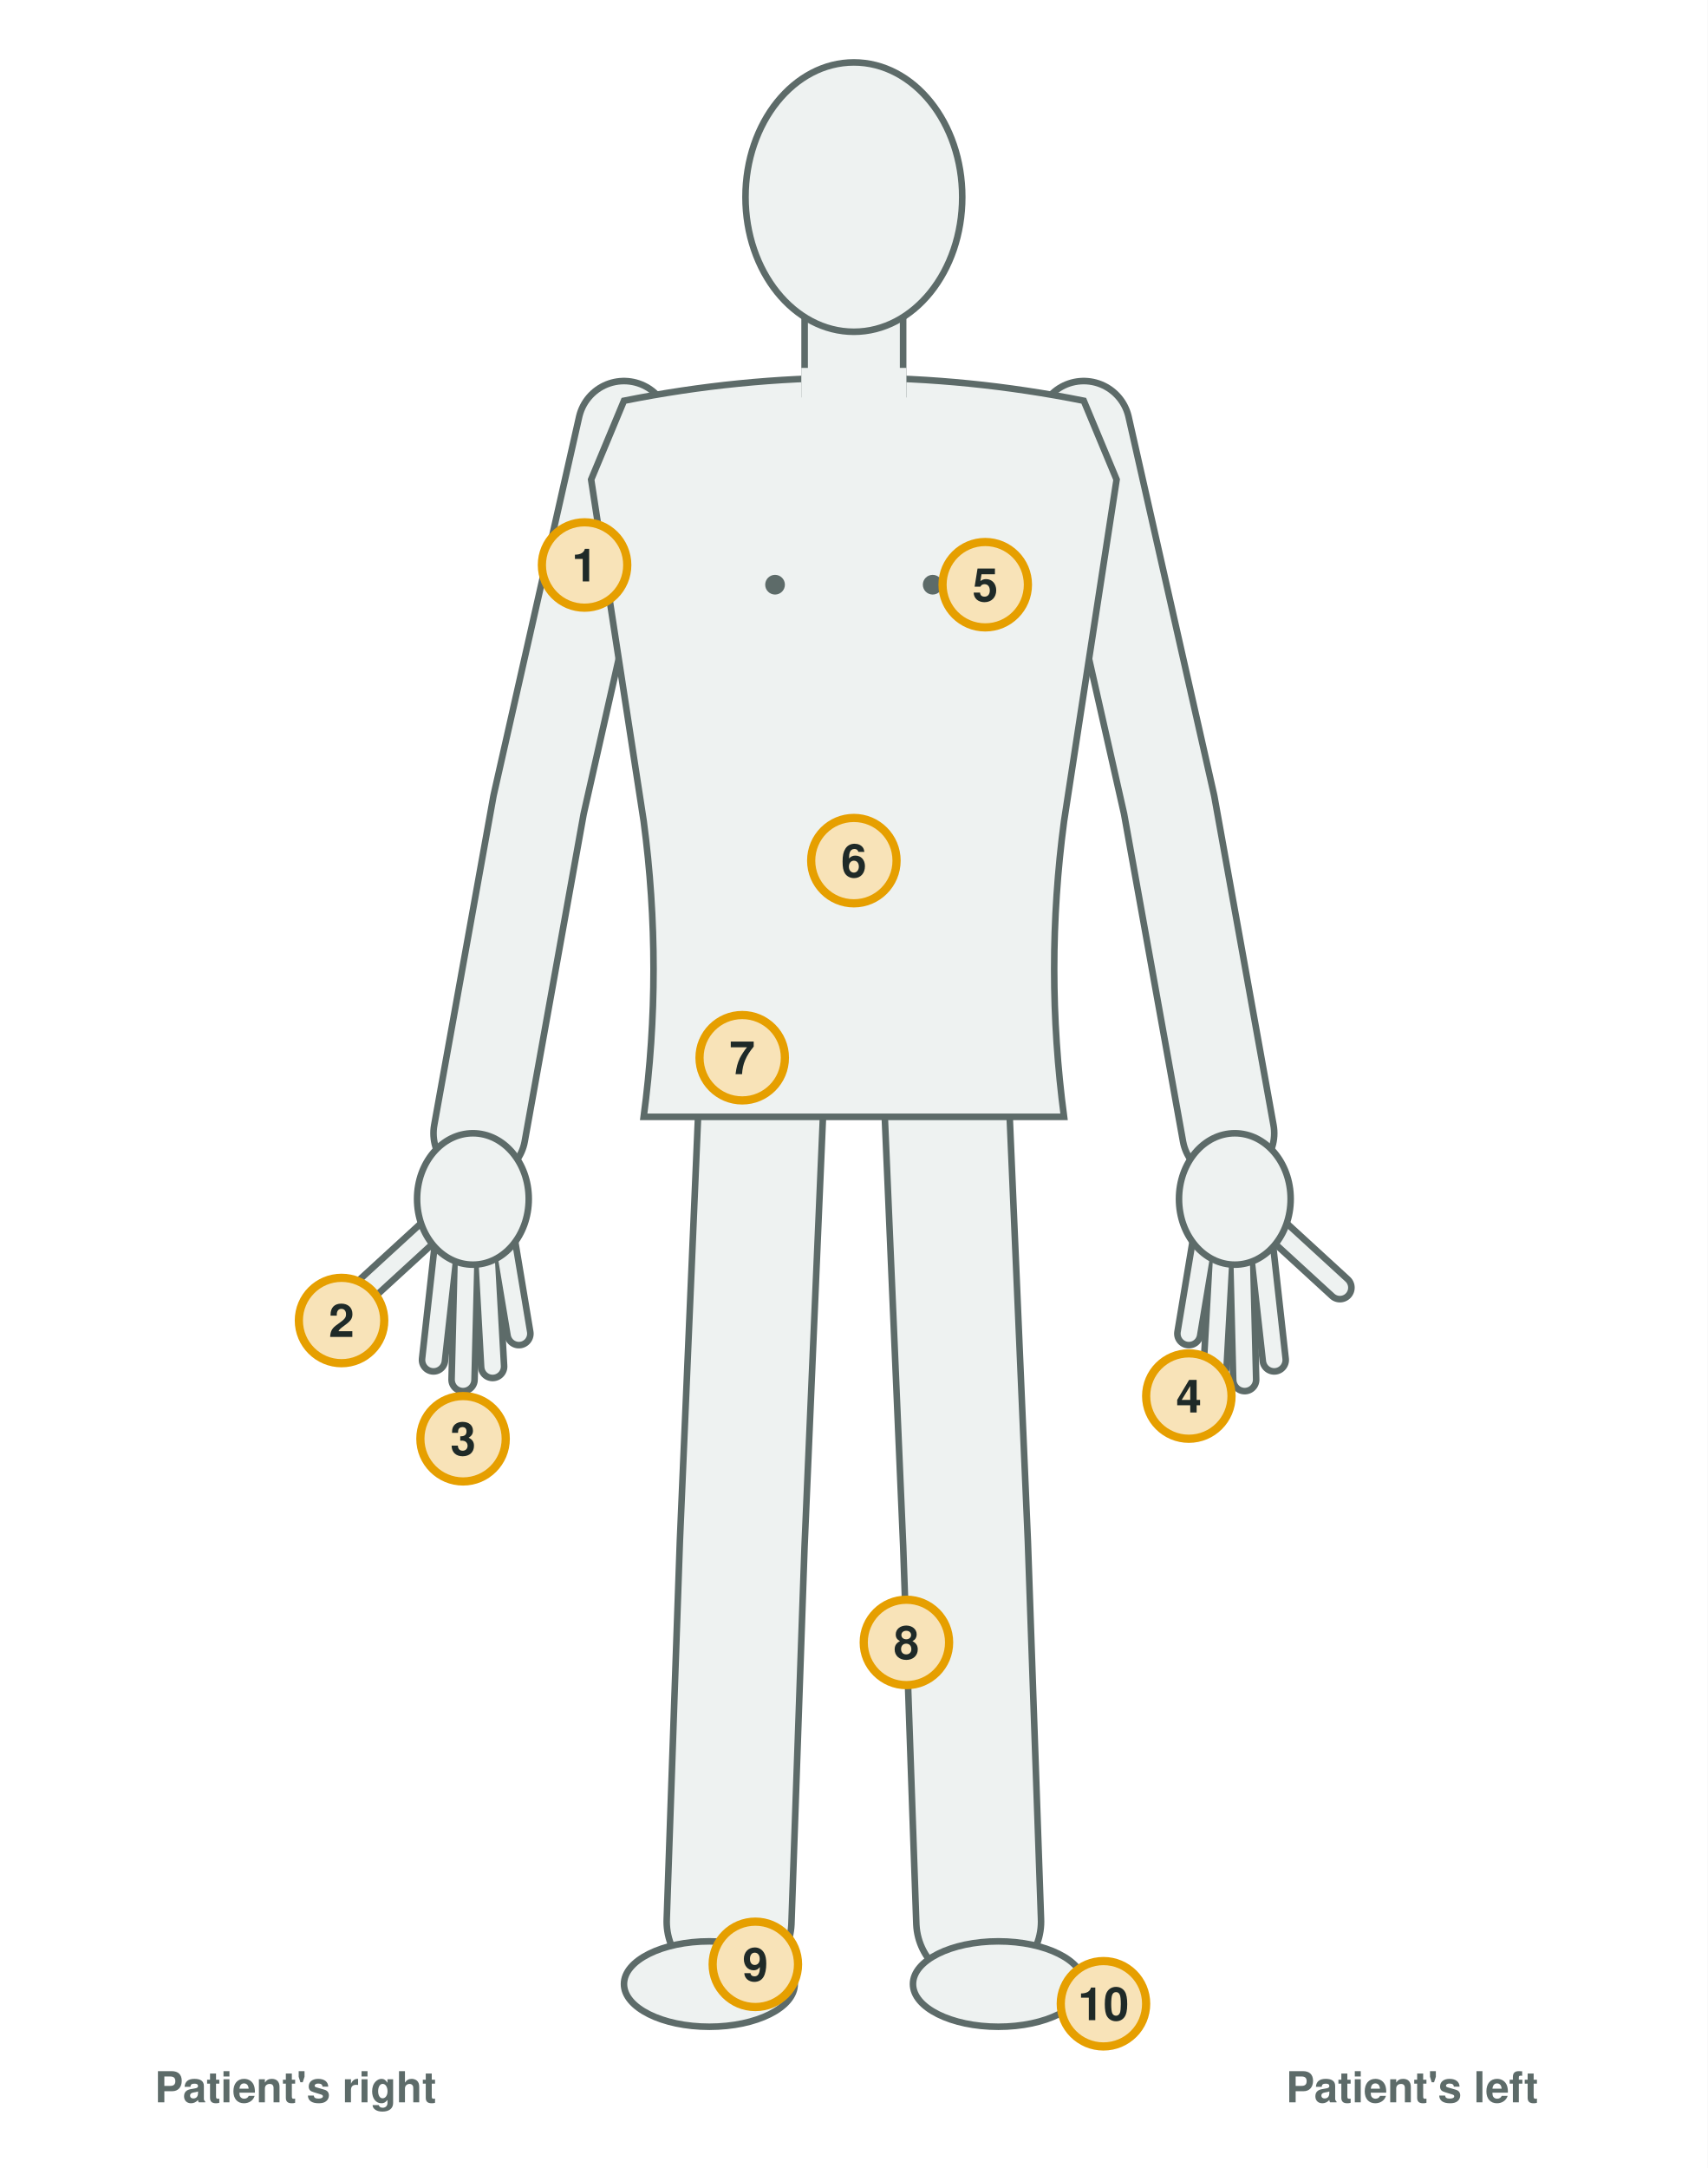
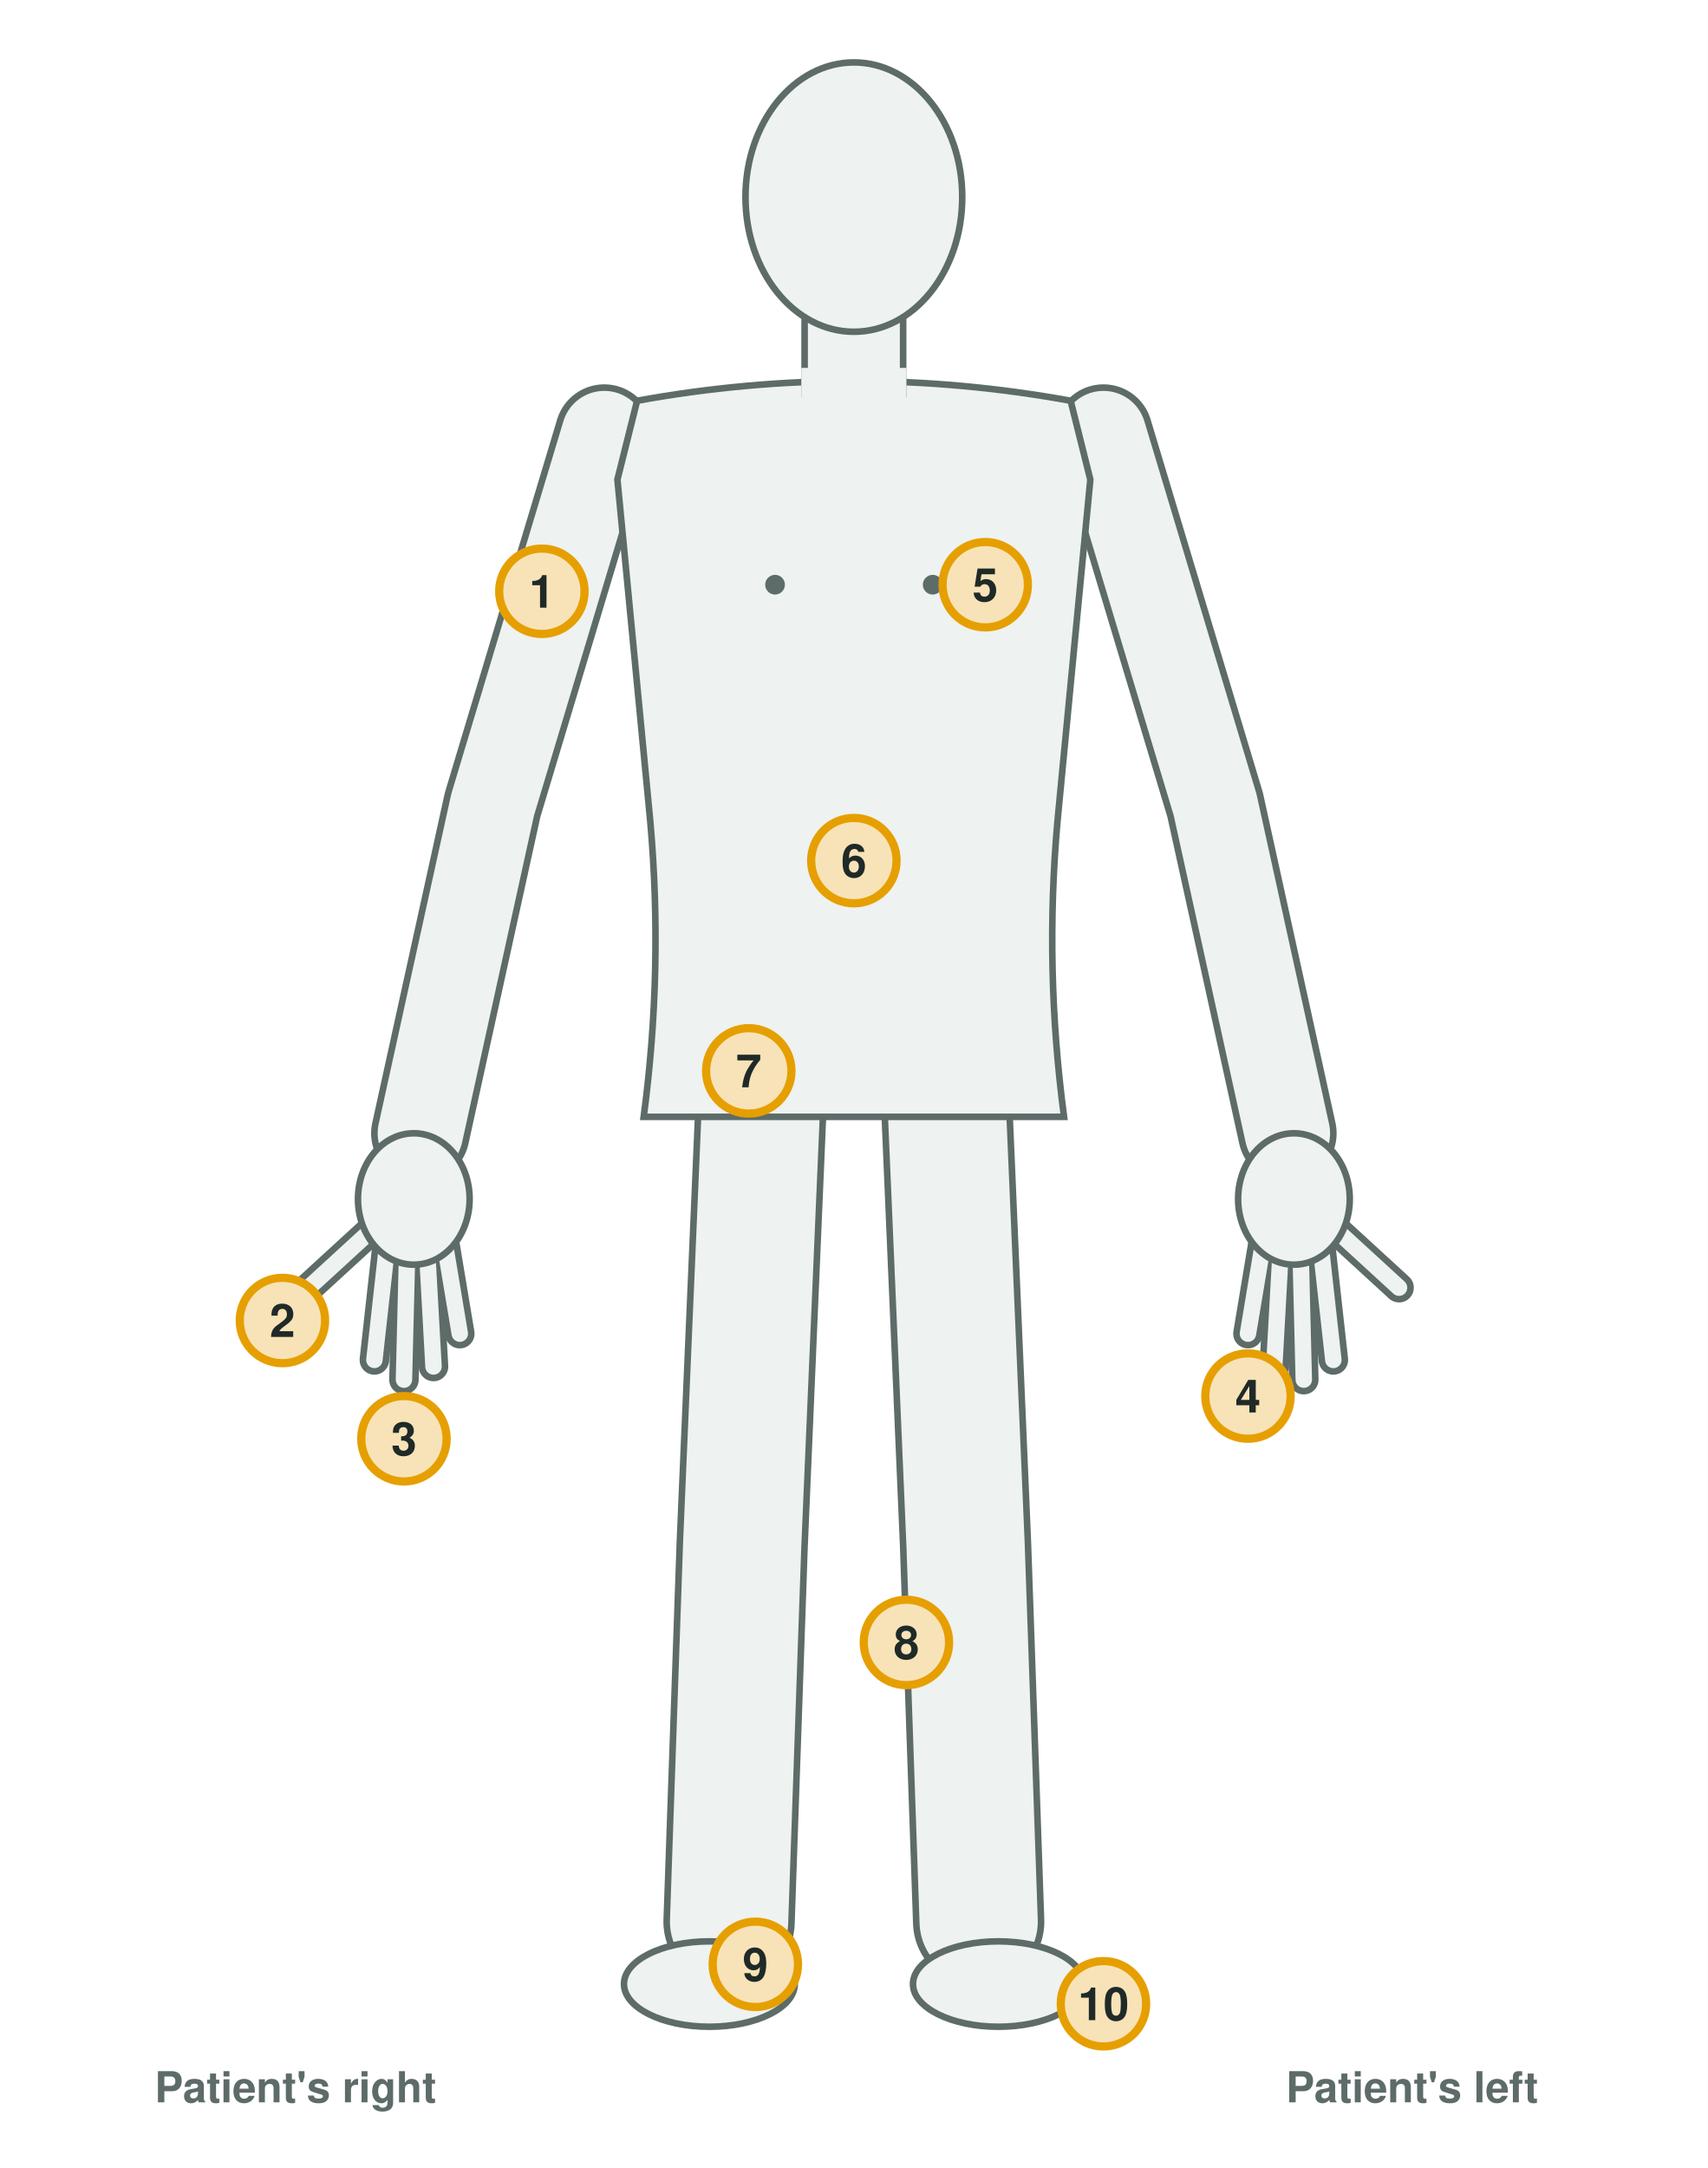
<svg xmlns="http://www.w3.org/2000/svg" viewBox="0 0 520 660" width="520" height="660" role="img" aria-label="Front view of a body outline in anatomical position, palms facing forward, with ten numbered markers on dermatome landmarks. 1: skin over the outer side of the right upper arm. 2: the tip of the right thumb. 3: the tip of the right middle finger. 4: the tip of the left little finger. 5: the chest at the level of the nipples. 6: the navel. 7: the right groin. 8: the inner side of the left leg just below the knee. 9: the top of the right foot near the big toe. 10: the outer edge of the left foot near the little toe.">
  <rect x="0" y="0" width="520" height="660" fill="#FFFFFF" />
  <g fill="none" stroke-linecap="round" stroke-linejoin="round">
-     <polyline points="190,130 164,245 146,345" stroke="#5D6B69" stroke-width="30" />
-     <polyline points="330,130 356,245 374,345" stroke="#5D6B69" stroke-width="30" />
+     <polyline points="184,132 150,245 128,345" stroke="#5D6B69" stroke-width="30" />
+     <polyline points="336,132 370,245 392,345" stroke="#5D6B69" stroke-width="30" />
    <polyline points="232,330 226,470 222,585" stroke="#5D6B69" stroke-width="40" />
    <polyline points="288,330 294,470 298,585" stroke="#5D6B69" stroke-width="40" />
-     <polyline points="190,130 164,245 146,345" stroke="#EEF2F1" stroke-width="26" />
-     <polyline points="330,130 356,245 374,345" stroke="#EEF2F1" stroke-width="26" />
+     <polyline points="184,132 150,245 128,345" stroke="#EEF2F1" stroke-width="26" />
+     <polyline points="336,132 370,245 392,345" stroke="#EEF2F1" stroke-width="26" />
    <polyline points="232,330 226,470 222,585" stroke="#EEF2F1" stroke-width="36" />
    <polyline points="288,330 294,470 298,585" stroke="#EEF2F1" stroke-width="36" />
    <g stroke="#5D6B69" stroke-width="9">
-       <line x1="136" y1="370" x2="112" y2="392" />
-       <line x1="136" y1="378" x2="132" y2="414" />
-       <line x1="142" y1="380" x2="141" y2="420" />
-       <line x1="148" y1="380" x2="150" y2="416" />
-       <line x1="153" y1="376" x2="158" y2="406" />
-       <line x1="384" y1="370" x2="408" y2="392" />
-       <line x1="384" y1="378" x2="388" y2="414" />
-       <line x1="378" y1="380" x2="379" y2="420" />
-       <line x1="372" y1="380" x2="370" y2="416" />
-       <line x1="367" y1="376" x2="362" y2="406" />
+       <line x1="118" y1="370" x2="94" y2="392" />
+       <line x1="118" y1="378" x2="114" y2="414" />
+       <line x1="124" y1="380" x2="123" y2="420" />
+       <line x1="130" y1="380" x2="132" y2="416" />
+       <line x1="135" y1="376" x2="140" y2="406" />
+       <line x1="402" y1="370" x2="426" y2="392" />
+       <line x1="402" y1="378" x2="406" y2="414" />
+       <line x1="396" y1="380" x2="397" y2="420" />
+       <line x1="390" y1="380" x2="388" y2="416" />
+       <line x1="385" y1="376" x2="380" y2="406" />
    </g>
    <g stroke="#EEF2F1" stroke-width="5">
-       <line x1="136" y1="370" x2="112" y2="392" />
-       <line x1="136" y1="378" x2="132" y2="414" />
-       <line x1="142" y1="380" x2="141" y2="420" />
-       <line x1="148" y1="380" x2="150" y2="416" />
-       <line x1="153" y1="376" x2="158" y2="406" />
-       <line x1="384" y1="370" x2="408" y2="392" />
-       <line x1="384" y1="378" x2="388" y2="414" />
-       <line x1="378" y1="380" x2="379" y2="420" />
-       <line x1="372" y1="380" x2="370" y2="416" />
-       <line x1="367" y1="376" x2="362" y2="406" />
+       <line x1="118" y1="370" x2="94" y2="392" />
+       <line x1="118" y1="378" x2="114" y2="414" />
+       <line x1="124" y1="380" x2="123" y2="420" />
+       <line x1="130" y1="380" x2="132" y2="416" />
+       <line x1="135" y1="376" x2="140" y2="406" />
+       <line x1="402" y1="370" x2="426" y2="392" />
+       <line x1="402" y1="378" x2="406" y2="414" />
+       <line x1="396" y1="380" x2="397" y2="420" />
+       <line x1="390" y1="380" x2="388" y2="416" />
+       <line x1="385" y1="376" x2="380" y2="406" />
    </g>
  </g>
-   <ellipse cx="144" cy="365" rx="17" ry="20" fill="#EEF2F1" stroke="#5D6B69" stroke-width="2" />
-   <ellipse cx="376" cy="365" rx="17" ry="20" fill="#EEF2F1" stroke="#5D6B69" stroke-width="2" />
+   <ellipse cx="126" cy="365" rx="17" ry="20" fill="#EEF2F1" stroke="#5D6B69" stroke-width="2" />
+   <ellipse cx="394" cy="365" rx="17" ry="20" fill="#EEF2F1" stroke="#5D6B69" stroke-width="2" />
  <ellipse cx="216" cy="604" rx="26" ry="13" fill="#EEF2F1" stroke="#5D6B69" stroke-width="2" />
  <ellipse cx="304" cy="604" rx="26" ry="13" fill="#EEF2F1" stroke="#5D6B69" stroke-width="2" />
-   <path d="M190 122 Q260 108 330 122 L340 146 L324 250 Q318 295 324 340 L196 340 Q202 295 196 250 L180 146 Z" fill="#EEF2F1" stroke="#5D6B69" stroke-width="2" />
+   <path d="M194 122 Q260 110 326 122 L332 146 L322 250 Q318 295 324 340 L196 340 Q202 295 198 250 L188 146 Z" fill="#EEF2F1" stroke="#5D6B69" stroke-width="2" />
  <rect x="245" y="96" width="30" height="24" fill="#EEF2F1" stroke="#5D6B69" stroke-width="2" />
  <ellipse cx="260" cy="60" rx="33" ry="41" fill="#EEF2F1" stroke="#5D6B69" stroke-width="2" />
  <rect x="244" y="112" width="32" height="14" fill="#EEF2F1" />
  <circle cx="236" cy="178" r="3" fill="#5D6B69" />
  <circle cx="284" cy="178" r="3" fill="#5D6B69" />
  <g font-family="Helvetica, Arial, sans-serif" font-size="14" font-weight="800" text-anchor="middle">
    <g fill="#F8E3B8" stroke="#E69F00" stroke-width="2.5">
-       <circle cx="178" cy="172" r="13" />
-       <circle cx="104" cy="402" r="13" />
-       <circle cx="141" cy="438" r="13" />
-       <circle cx="362" cy="425" r="13" />
+       <circle cx="165" cy="180" r="13" />
+       <circle cx="86" cy="402" r="13" />
+       <circle cx="123" cy="438" r="13" />
+       <circle cx="380" cy="425" r="13" />
      <circle cx="300" cy="178" r="13" />
      <circle cx="260" cy="262" r="13" />
-       <circle cx="226" cy="322" r="13" />
+       <circle cx="228" cy="326" r="13" />
      <circle cx="276" cy="500" r="13" />
      <circle cx="230" cy="598" r="13" />
      <circle cx="336" cy="610" r="13" />
    </g>
    <g fill="#1F2A28">
-       <text x="178" y="177">1</text>
-       <text x="104" y="407">2</text>
-       <text x="141" y="443">3</text>
-       <text x="362" y="430">4</text>
+       <text x="165" y="185">1</text>
+       <text x="86" y="407">2</text>
+       <text x="123" y="443">3</text>
+       <text x="380" y="430">4</text>
      <text x="300" y="183">5</text>
      <text x="260" y="267">6</text>
-       <text x="226" y="327">7</text>
+       <text x="228" y="331">7</text>
      <text x="276" y="505">8</text>
      <text x="230" y="603">9</text>
      <text x="336" y="615">10</text>
    </g>
    <g font-size="13" font-weight="700" fill="#5D6B69">
      <text x="90" y="640">Patient's right</text>
      <text x="430" y="640">Patient's left</text>
    </g>
  </g>
</svg>
